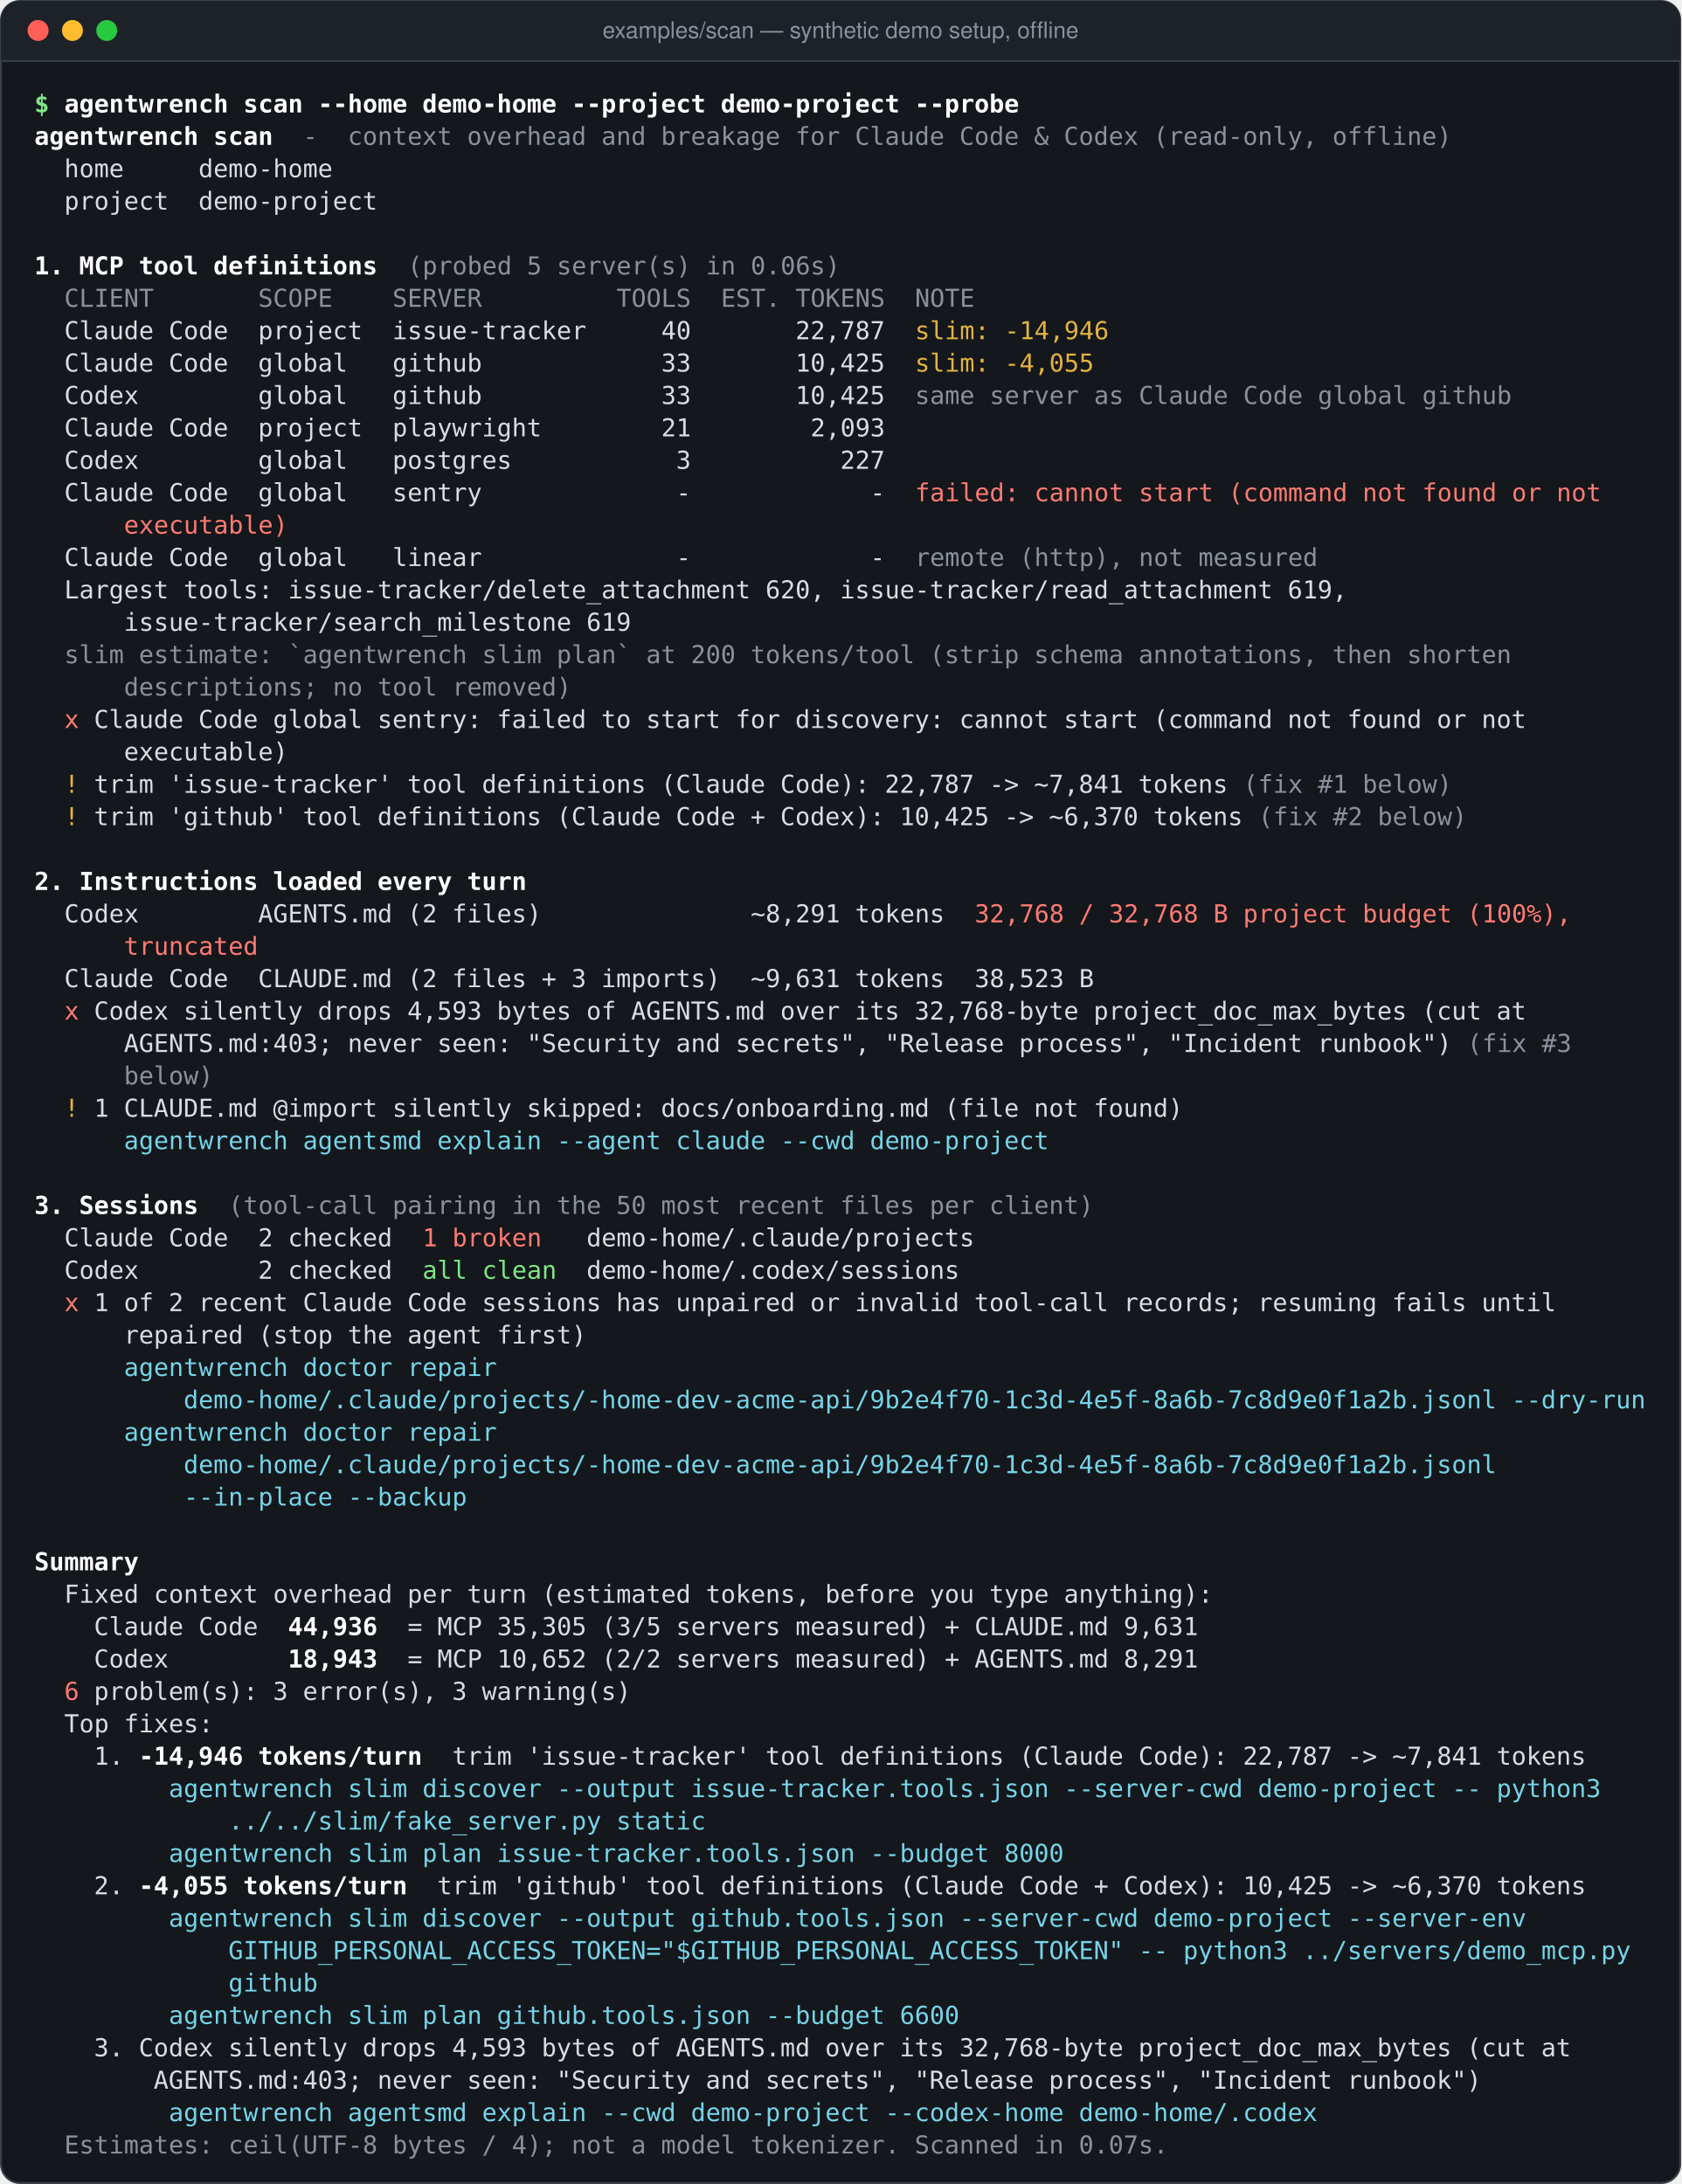
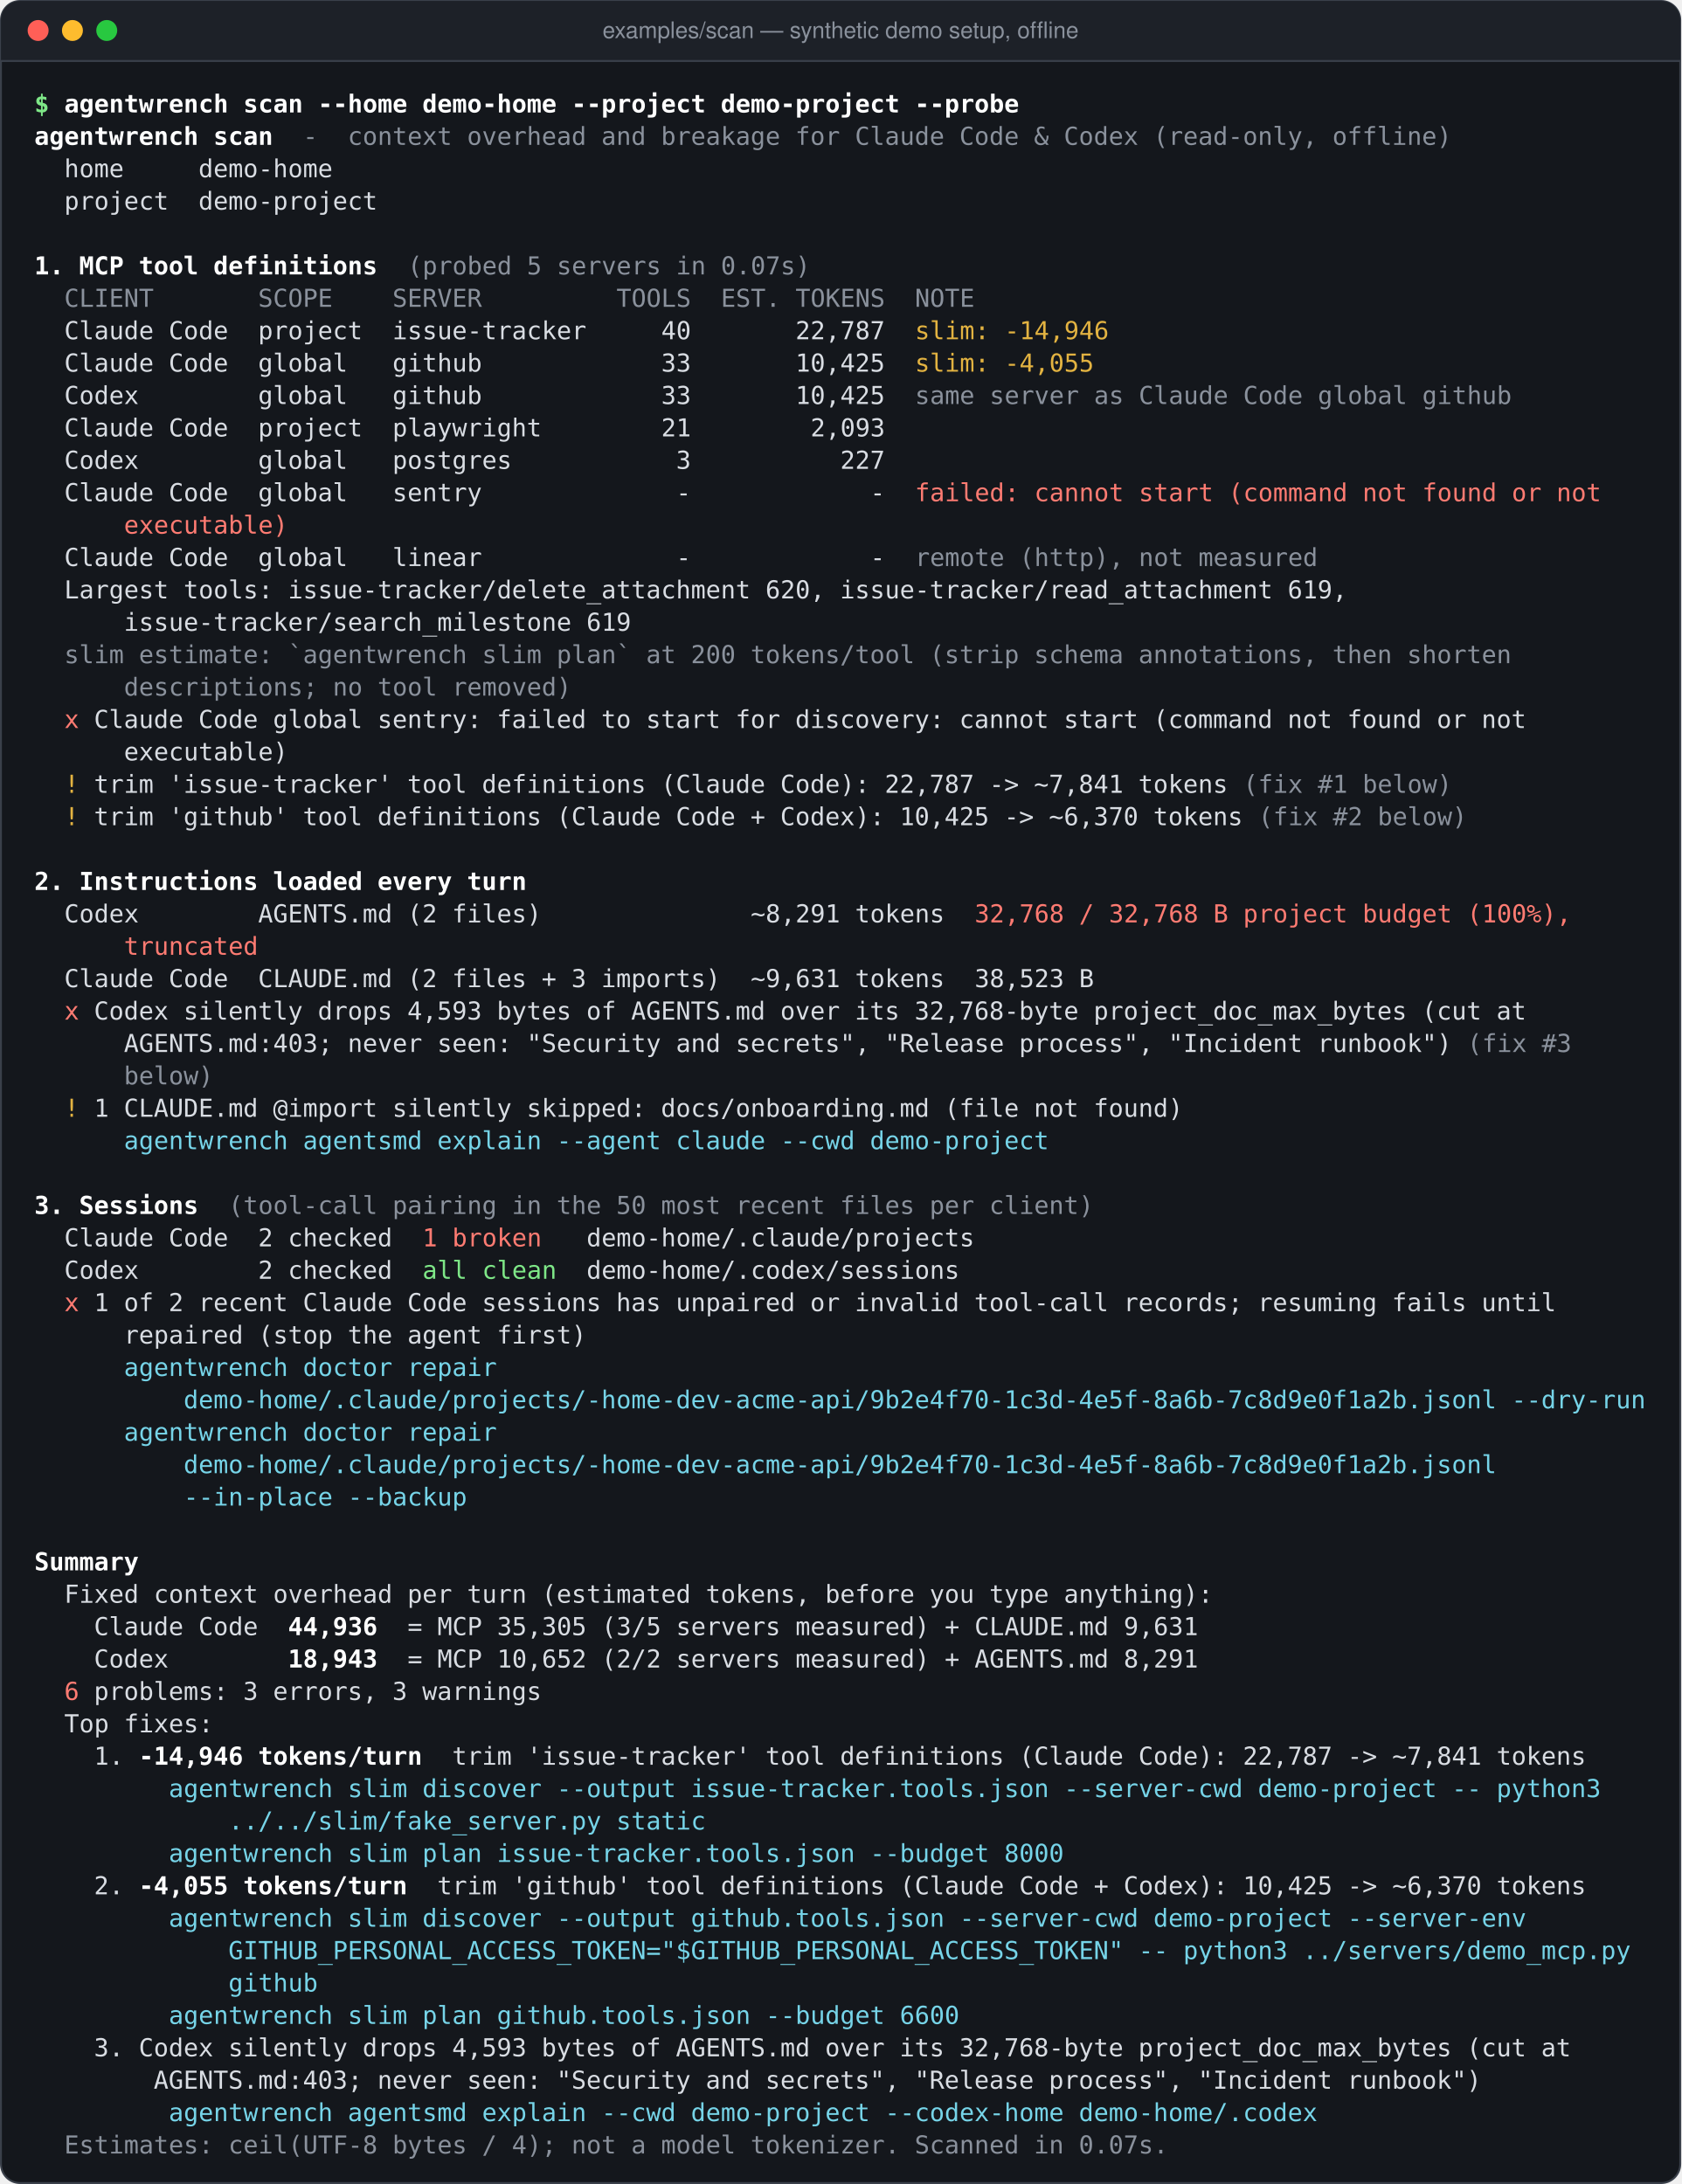
<svg xmlns="http://www.w3.org/2000/svg" width="882" height="1146" viewBox="0 0 882 1146" role="img" aria-labelledby="t d">
  <style>text{font-family:ui-monospace, SFMono-Regular, Menlo, Consolas, 'DejaVu Sans Mono', 'Liberation Mono', monospace;font-size:13px;fill:#d9dde3;white-space:pre}.b{font-weight:700;fill:#ffffff}.d{fill:#8a919c}.c31{fill:#ff7b72}.c32{fill:#7ee787}.c33{fill:#e3b341}.c34{fill:#79c0ff}.c35{fill:#d2a8ff}.c36{fill:#76d4e8}.title{font-family:-apple-system,'Segoe UI',Helvetica,Arial,sans-serif;font-size:12px;fill:#8a919c}</style>
  <rect x="0.5" y="0.5" width="881" height="1145" rx="10" fill="#14171c" stroke="#3a404a" />
  <path d="M0.5 32 V10.5 a10 10 0 0 1 10 -10 H871.5 a10 10 0 0 1 10 10 V32 Z" fill="#1d2128" />
  <line x1="0.5" y1="32" x2="881.5" y2="32" stroke="#3a404a" />
  <circle cx="20" cy="16.0" r="5.5" fill="#ff5f57" />
  <circle cx="38" cy="16.0" r="5.5" fill="#febc2e" />
  <circle cx="56" cy="16.0" r="5.5" fill="#28c840" />
  <text class="title" x="441.0" y="20.0" text-anchor="middle">examples/scan  —  synthetic demo setup, offline</text>
  <text y="59" xml:space="preserve">
    <tspan x="18.0" class="b c32">$</tspan>
    <tspan x="33.7" class="b">agentwrench scan --home demo-home --project demo-project --probe</tspan>
  </text>
  <text y="76" xml:space="preserve">
    <tspan x="18.0" class="b">agentwrench scan</tspan>
    <tspan x="158.9" class="d">-</tspan>
    <tspan x="182.4" class="d">context overhead and breakage for Claude Code &amp; Codex (read-only, offline)</tspan>
  </text>
  <text y="93" xml:space="preserve">
    <tspan x="33.7">home</tspan>
    <tspan x="104.1">demo-home</tspan>
  </text>
  <text y="110" xml:space="preserve">
    <tspan x="33.7">project</tspan>
    <tspan x="104.1">demo-project</tspan>
  </text>
  <text y="144" xml:space="preserve">
    <tspan x="18.0" class="b">1. MCP tool definitions</tspan>
-     <tspan x="213.8" class="d">(probed 5 server(s) in 0.06s)</tspan>
+     <tspan x="213.8" class="d">(probed 5 servers in 0.07s)</tspan>
  </text>
  <text y="161" xml:space="preserve">
    <tspan x="33.7" class="d">CLIENT</tspan>
    <tspan x="135.4" class="d">SCOPE</tspan>
    <tspan x="205.9" class="d">SERVER</tspan>
    <tspan x="323.4" class="d">TOOLS</tspan>
    <tspan x="378.2" class="d">EST. TOKENS</tspan>
    <tspan x="480.0" class="d">NOTE</tspan>
  </text>
  <text y="178" xml:space="preserve">
    <tspan x="33.7">Claude Code</tspan>
    <tspan x="135.4">project</tspan>
    <tspan x="205.9">issue-tracker</tspan>
    <tspan x="346.9">40</tspan>
    <tspan x="417.3">22,787</tspan>
    <tspan x="480.0" class="c33">slim: -14,946</tspan>
  </text>
  <text y="195" xml:space="preserve">
    <tspan x="33.7">Claude Code</tspan>
    <tspan x="135.4">global</tspan>
    <tspan x="205.9">github</tspan>
    <tspan x="346.9">33</tspan>
    <tspan x="417.3">10,425</tspan>
    <tspan x="480.0" class="c33">slim: -4,055</tspan>
  </text>
  <text y="212" xml:space="preserve">
    <tspan x="33.7">Codex</tspan>
    <tspan x="135.4">global</tspan>
    <tspan x="205.9">github</tspan>
    <tspan x="346.9">33</tspan>
    <tspan x="417.3">10,425</tspan>
    <tspan x="480.0" class="d">same server as Claude Code global github</tspan>
  </text>
  <text y="229" xml:space="preserve">
    <tspan x="33.7">Claude Code</tspan>
    <tspan x="135.4">project</tspan>
    <tspan x="205.9">playwright</tspan>
    <tspan x="346.9">21</tspan>
    <tspan x="425.2">2,093</tspan>
  </text>
  <text y="246" xml:space="preserve">
    <tspan x="33.7">Codex</tspan>
    <tspan x="135.4">global</tspan>
    <tspan x="205.9">postgres</tspan>
    <tspan x="354.7">3</tspan>
    <tspan x="440.8">227</tspan>
  </text>
  <text y="263" xml:space="preserve">
    <tspan x="33.7">Claude Code</tspan>
    <tspan x="135.4">global</tspan>
    <tspan x="205.9">sentry</tspan>
    <tspan x="354.7">-</tspan>
    <tspan x="456.5">-</tspan>
    <tspan x="480.0" class="c31">failed: cannot start (command not found or not</tspan>
  </text>
  <text y="280" xml:space="preserve">
    <tspan x="65.0" class="c31">executable)</tspan>
  </text>
  <text y="297" xml:space="preserve">
    <tspan x="33.7">Claude Code</tspan>
    <tspan x="135.4">global</tspan>
    <tspan x="205.9">linear</tspan>
    <tspan x="354.7">-</tspan>
    <tspan x="456.5">-</tspan>
    <tspan x="480.0" class="d">remote (http), not measured</tspan>
  </text>
  <text y="314" xml:space="preserve">
    <tspan x="33.7">Largest tools: issue-tracker/delete_attachment 620, issue-tracker/read_attachment 619,</tspan>
  </text>
  <text y="331" xml:space="preserve">
    <tspan x="65.0">issue-tracker/search_milestone 619</tspan>
  </text>
  <text y="348" xml:space="preserve">
    <tspan x="33.7" class="d">slim estimate: `agentwrench slim plan` at 200 tokens/tool (strip schema annotations, then shorten</tspan>
  </text>
  <text y="365" xml:space="preserve">
    <tspan x="65.0" class="d">descriptions; no tool removed)</tspan>
  </text>
  <text y="382" xml:space="preserve">
    <tspan x="33.7" class="c31">x</tspan>
    <tspan x="49.3">Claude Code global sentry: failed to start for discovery: cannot start (command not found or not</tspan>
  </text>
  <text y="399" xml:space="preserve">
    <tspan x="65.0">executable)</tspan>
  </text>
  <text y="416" xml:space="preserve">
    <tspan x="33.7" class="c33">!</tspan>
    <tspan x="49.3">trim 'issue-tracker' tool definitions (Claude Code): 22,787 -&gt; ~7,841 tokens</tspan>
    <tspan x="652.2" class="d">(fix #1 below)</tspan>
  </text>
  <text y="433" xml:space="preserve">
    <tspan x="33.7" class="c33">!</tspan>
    <tspan x="49.3">trim 'github' tool definitions (Claude Code + Codex): 10,425 -&gt; ~6,370 tokens</tspan>
    <tspan x="660.1" class="d">(fix #2 below)</tspan>
  </text>
  <text y="467" xml:space="preserve">
    <tspan x="18.0" class="b">2. Instructions loaded every turn</tspan>
  </text>
  <text y="484" xml:space="preserve">
    <tspan x="33.7">Codex</tspan>
    <tspan x="135.4">AGENTS.md (2 files)</tspan>
    <tspan x="393.8">~8,291 tokens</tspan>
    <tspan x="511.3" class="c31">32,768 / 32,768 B project budget (100%),</tspan>
  </text>
  <text y="501" xml:space="preserve">
    <tspan x="65.0" class="c31">truncated</tspan>
  </text>
  <text y="518" xml:space="preserve">
    <tspan x="33.7">Claude Code</tspan>
    <tspan x="135.4">CLAUDE.md (2 files + 3 imports)</tspan>
    <tspan x="393.8">~9,631 tokens</tspan>
    <tspan x="511.3">38,523 B</tspan>
  </text>
  <text y="535" xml:space="preserve">
    <tspan x="33.7" class="c31">x</tspan>
    <tspan x="49.3">Codex silently drops 4,593 bytes of AGENTS.md over its 32,768-byte project_doc_max_bytes (cut at</tspan>
  </text>
  <text y="552" xml:space="preserve">
    <tspan x="65.0">AGENTS.md:403; never seen: "Security and secrets", "Release process", "Incident runbook")</tspan>
    <tspan x="769.7" class="d">(fix #3</tspan>
  </text>
  <text y="569" xml:space="preserve">
    <tspan x="65.0" class="d">below)</tspan>
  </text>
  <text y="586" xml:space="preserve">
    <tspan x="33.7" class="c33">!</tspan>
    <tspan x="49.3">1 CLAUDE.md @import silently skipped: docs/onboarding.md (file not found)</tspan>
  </text>
  <text y="603" xml:space="preserve">
    <tspan x="65.0" class="c36">agentwrench agentsmd explain --agent claude --cwd demo-project</tspan>
  </text>
  <text y="637" xml:space="preserve">
    <tspan x="18.0" class="b">3. Sessions</tspan>
    <tspan x="119.8" class="d">(tool-call pairing in the 50 most recent files per client)</tspan>
  </text>
  <text y="654" xml:space="preserve">
    <tspan x="33.7">Claude Code</tspan>
    <tspan x="135.4">2 checked</tspan>
    <tspan x="221.6" class="c31">1 broken</tspan>
    <tspan x="307.7">demo-home/.claude/projects</tspan>
  </text>
  <text y="671" xml:space="preserve">
    <tspan x="33.7">Codex</tspan>
    <tspan x="135.4">2 checked</tspan>
    <tspan x="221.6" class="c32">all clean</tspan>
    <tspan x="307.7">demo-home/.codex/sessions</tspan>
  </text>
  <text y="688" xml:space="preserve">
    <tspan x="33.7" class="c31">x</tspan>
    <tspan x="49.3">1 of 2 recent Claude Code sessions has unpaired or invalid tool-call records; resuming fails until</tspan>
  </text>
  <text y="705" xml:space="preserve">
    <tspan x="65.0">repaired (stop the agent first)</tspan>
  </text>
  <text y="722" xml:space="preserve">
    <tspan x="65.0" class="c36">agentwrench doctor repair</tspan>
  </text>
  <text y="739" xml:space="preserve">
    <tspan x="96.3" class="c36">demo-home/.claude/projects/-home-dev-acme-api/9b2e4f70-1c3d-4e5f-8a6b-7c8d9e0f1a2b.jsonl --dry-run</tspan>
  </text>
  <text y="756" xml:space="preserve">
    <tspan x="65.0" class="c36">agentwrench doctor repair</tspan>
  </text>
  <text y="773" xml:space="preserve">
    <tspan x="96.3" class="c36">demo-home/.claude/projects/-home-dev-acme-api/9b2e4f70-1c3d-4e5f-8a6b-7c8d9e0f1a2b.jsonl</tspan>
  </text>
  <text y="790" xml:space="preserve">
    <tspan x="96.3" class="c36">--in-place --backup</tspan>
  </text>
  <text y="824" xml:space="preserve">
    <tspan x="18.0" class="b">Summary</tspan>
  </text>
  <text y="841" xml:space="preserve">
    <tspan x="33.7">Fixed context overhead per turn (estimated tokens, before you type anything):</tspan>
  </text>
  <text y="858" xml:space="preserve">
    <tspan x="49.3">Claude Code</tspan>
    <tspan x="151.1" class="b">44,936</tspan>
    <tspan x="213.8">= MCP 35,305 (3/5 servers measured) + CLAUDE.md 9,631</tspan>
  </text>
  <text y="875" xml:space="preserve">
    <tspan x="49.3">Codex</tspan>
    <tspan x="151.1" class="b">18,943</tspan>
    <tspan x="213.8">= MCP 10,652 (2/2 servers measured) + AGENTS.md 8,291</tspan>
  </text>
  <text y="892" xml:space="preserve">
    <tspan x="33.7" class="c31">6</tspan>
-     <tspan x="49.3">problem(s): 3 error(s), 3 warning(s)</tspan>
+     <tspan x="49.3">problems: 3 errors, 3 warnings</tspan>
  </text>
  <text y="909" xml:space="preserve">
    <tspan x="33.7">Top fixes:</tspan>
  </text>
  <text y="926" xml:space="preserve">
    <tspan x="49.3">1.</tspan>
    <tspan x="72.8" class="b">-14,946 tokens/turn</tspan>
    <tspan x="237.2">trim 'issue-tracker' tool definitions (Claude Code): 22,787 -&gt; ~7,841 tokens</tspan>
  </text>
  <text y="943" xml:space="preserve">
    <tspan x="88.5" class="c36">agentwrench slim discover --output issue-tracker.tools.json --server-cwd demo-project -- python3</tspan>
  </text>
  <text y="960" xml:space="preserve">
    <tspan x="119.8" class="c36">../../slim/fake_server.py static</tspan>
  </text>
  <text y="977" xml:space="preserve">
    <tspan x="88.5" class="c36">agentwrench slim plan issue-tracker.tools.json --budget 8000</tspan>
  </text>
  <text y="994" xml:space="preserve">
    <tspan x="49.3">2.</tspan>
    <tspan x="72.8" class="b">-4,055 tokens/turn</tspan>
    <tspan x="229.4">trim 'github' tool definitions (Claude Code + Codex): 10,425 -&gt; ~6,370 tokens</tspan>
  </text>
  <text y="1011" xml:space="preserve">
    <tspan x="88.5" class="c36">agentwrench slim discover --output github.tools.json --server-cwd demo-project --server-env</tspan>
  </text>
  <text y="1028" xml:space="preserve">
    <tspan x="119.8" class="c36">GITHUB_PERSONAL_ACCESS_TOKEN="$GITHUB_PERSONAL_ACCESS_TOKEN" -- python3 ../servers/demo_mcp.py</tspan>
  </text>
  <text y="1045" xml:space="preserve">
    <tspan x="119.8" class="c36">github</tspan>
  </text>
  <text y="1062" xml:space="preserve">
    <tspan x="88.5" class="c36">agentwrench slim plan github.tools.json --budget 6600</tspan>
  </text>
  <text y="1079" xml:space="preserve">
    <tspan x="49.3">3. Codex silently drops 4,593 bytes of AGENTS.md over its 32,768-byte project_doc_max_bytes (cut at</tspan>
  </text>
  <text y="1096" xml:space="preserve">
    <tspan x="80.6">AGENTS.md:403; never seen: "Security and secrets", "Release process", "Incident runbook")</tspan>
  </text>
  <text y="1113" xml:space="preserve">
    <tspan x="88.5" class="c36">agentwrench agentsmd explain --cwd demo-project --codex-home demo-home/.codex</tspan>
  </text>
  <text y="1130" xml:space="preserve">
    <tspan x="33.7" class="d">Estimates: ceil(UTF-8 bytes / 4); not a model tokenizer. Scanned in 0.07s.</tspan>
  </text>
</svg>
